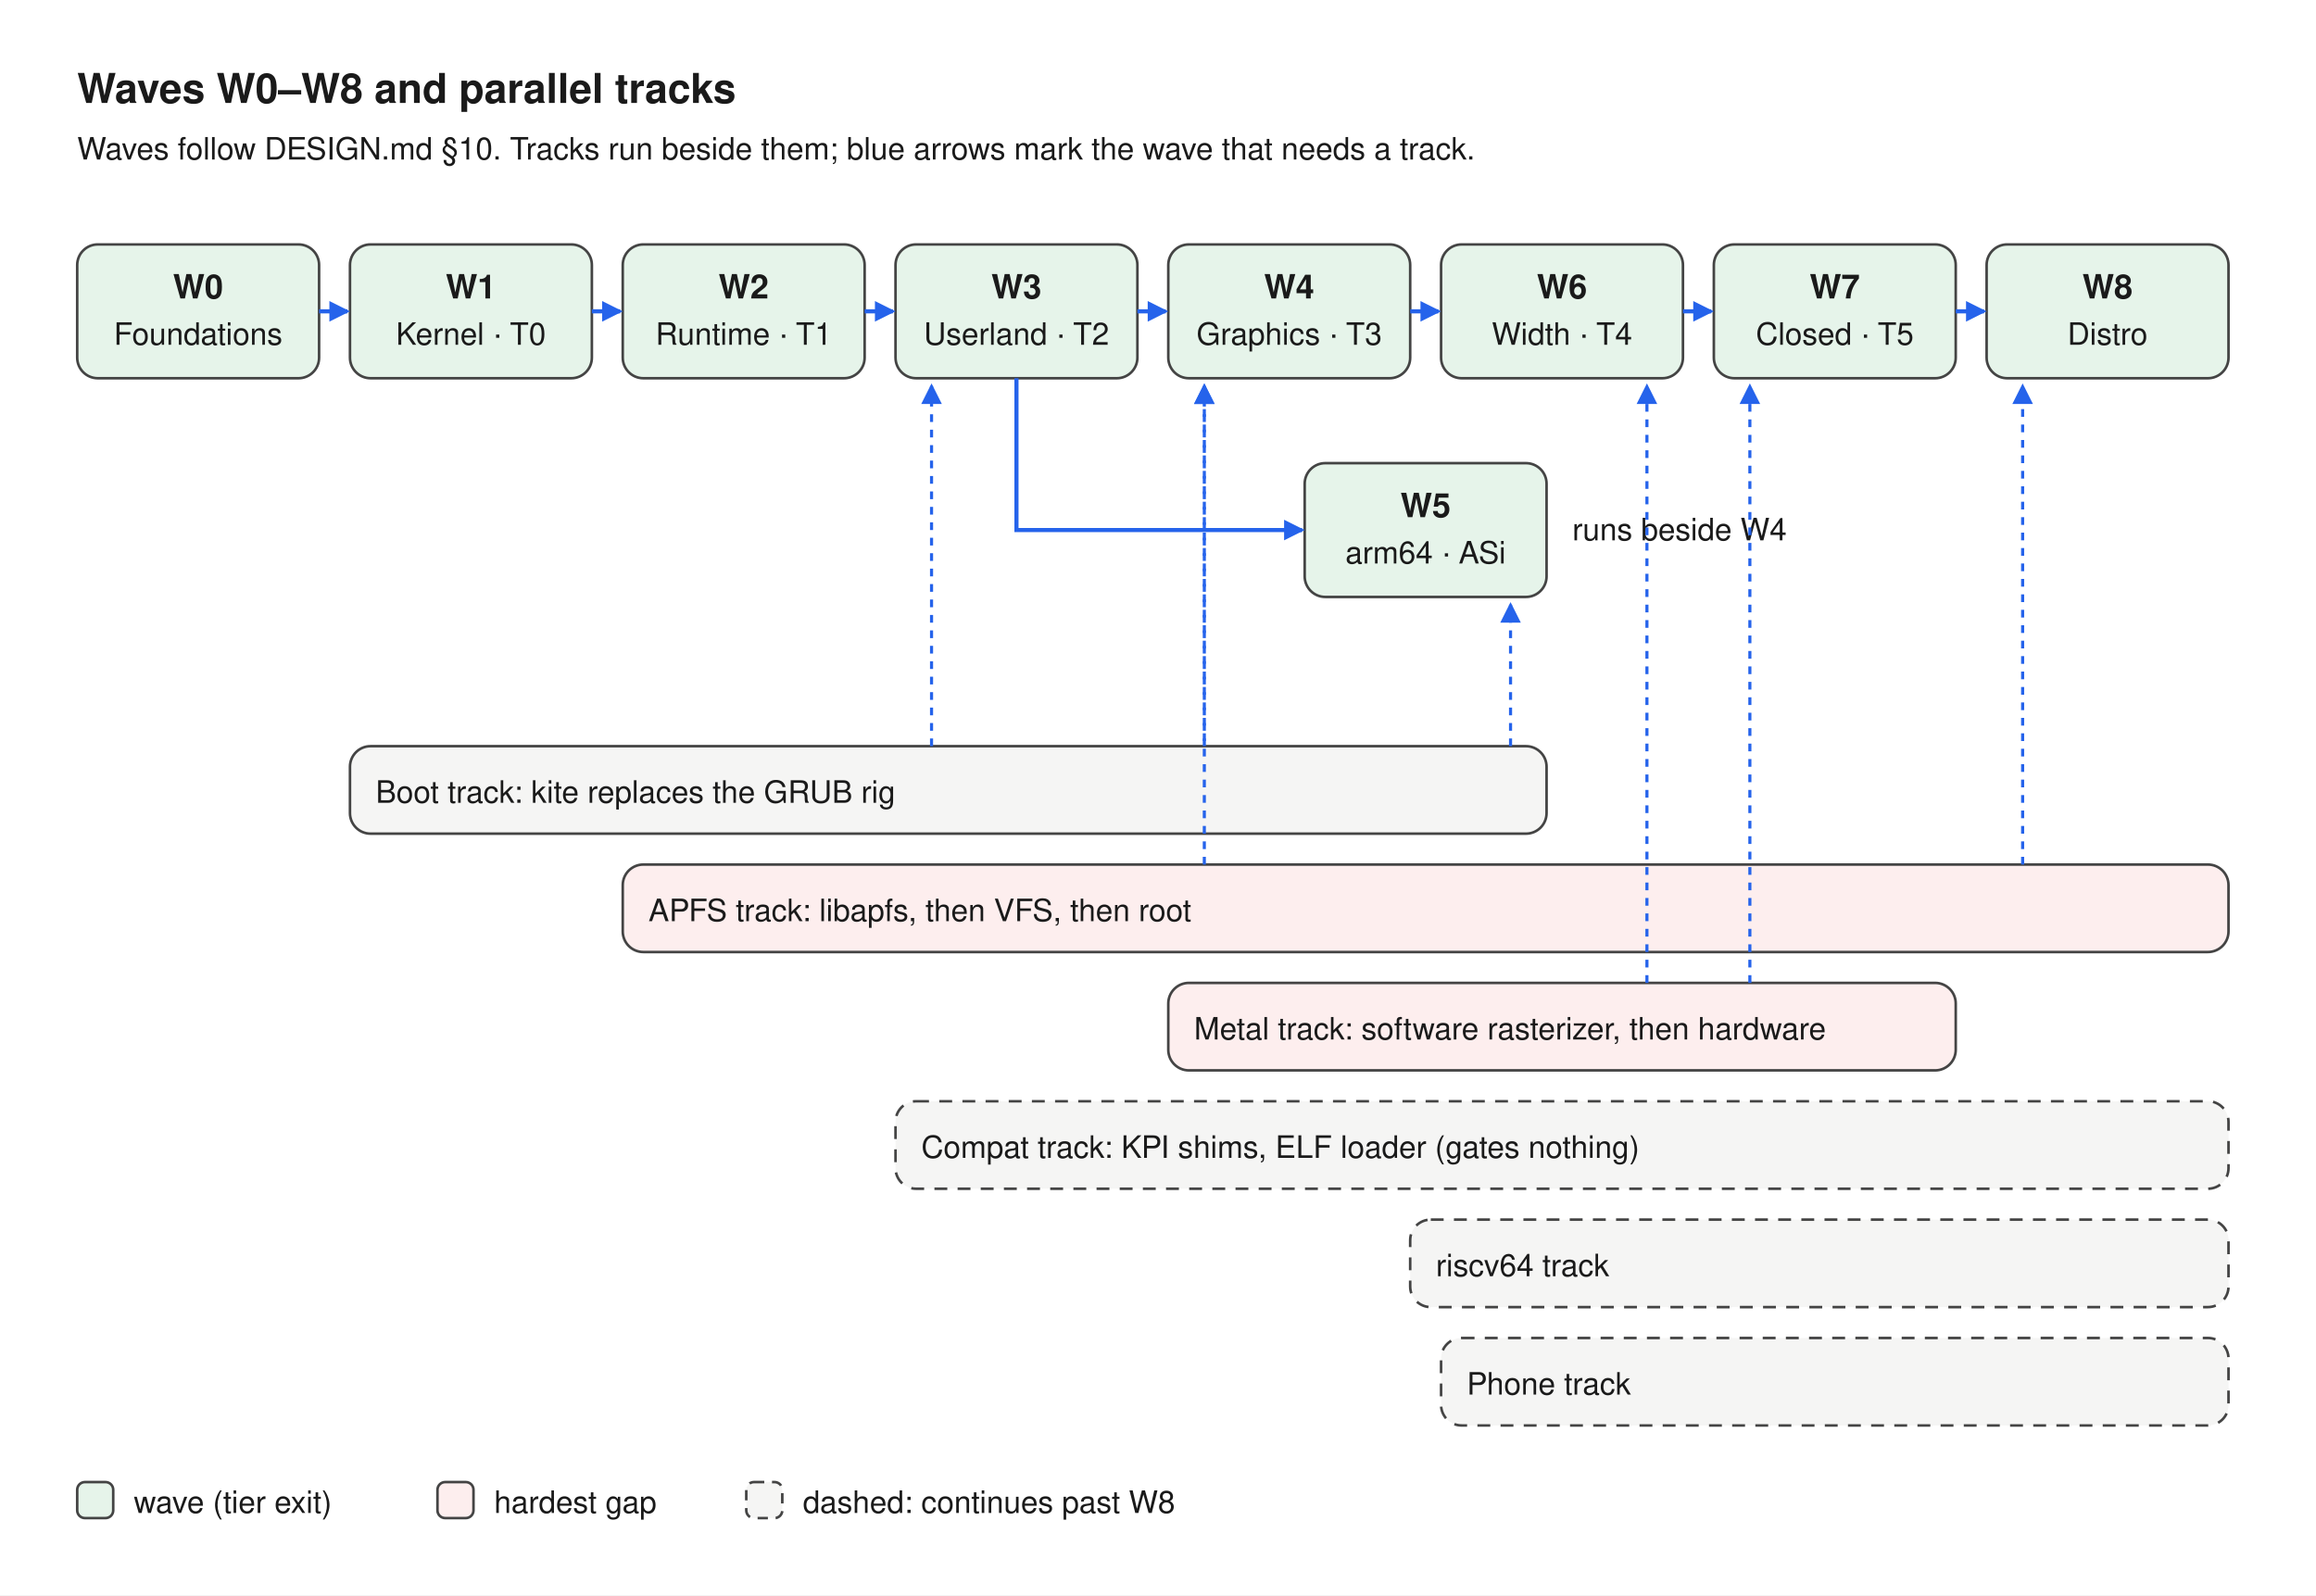
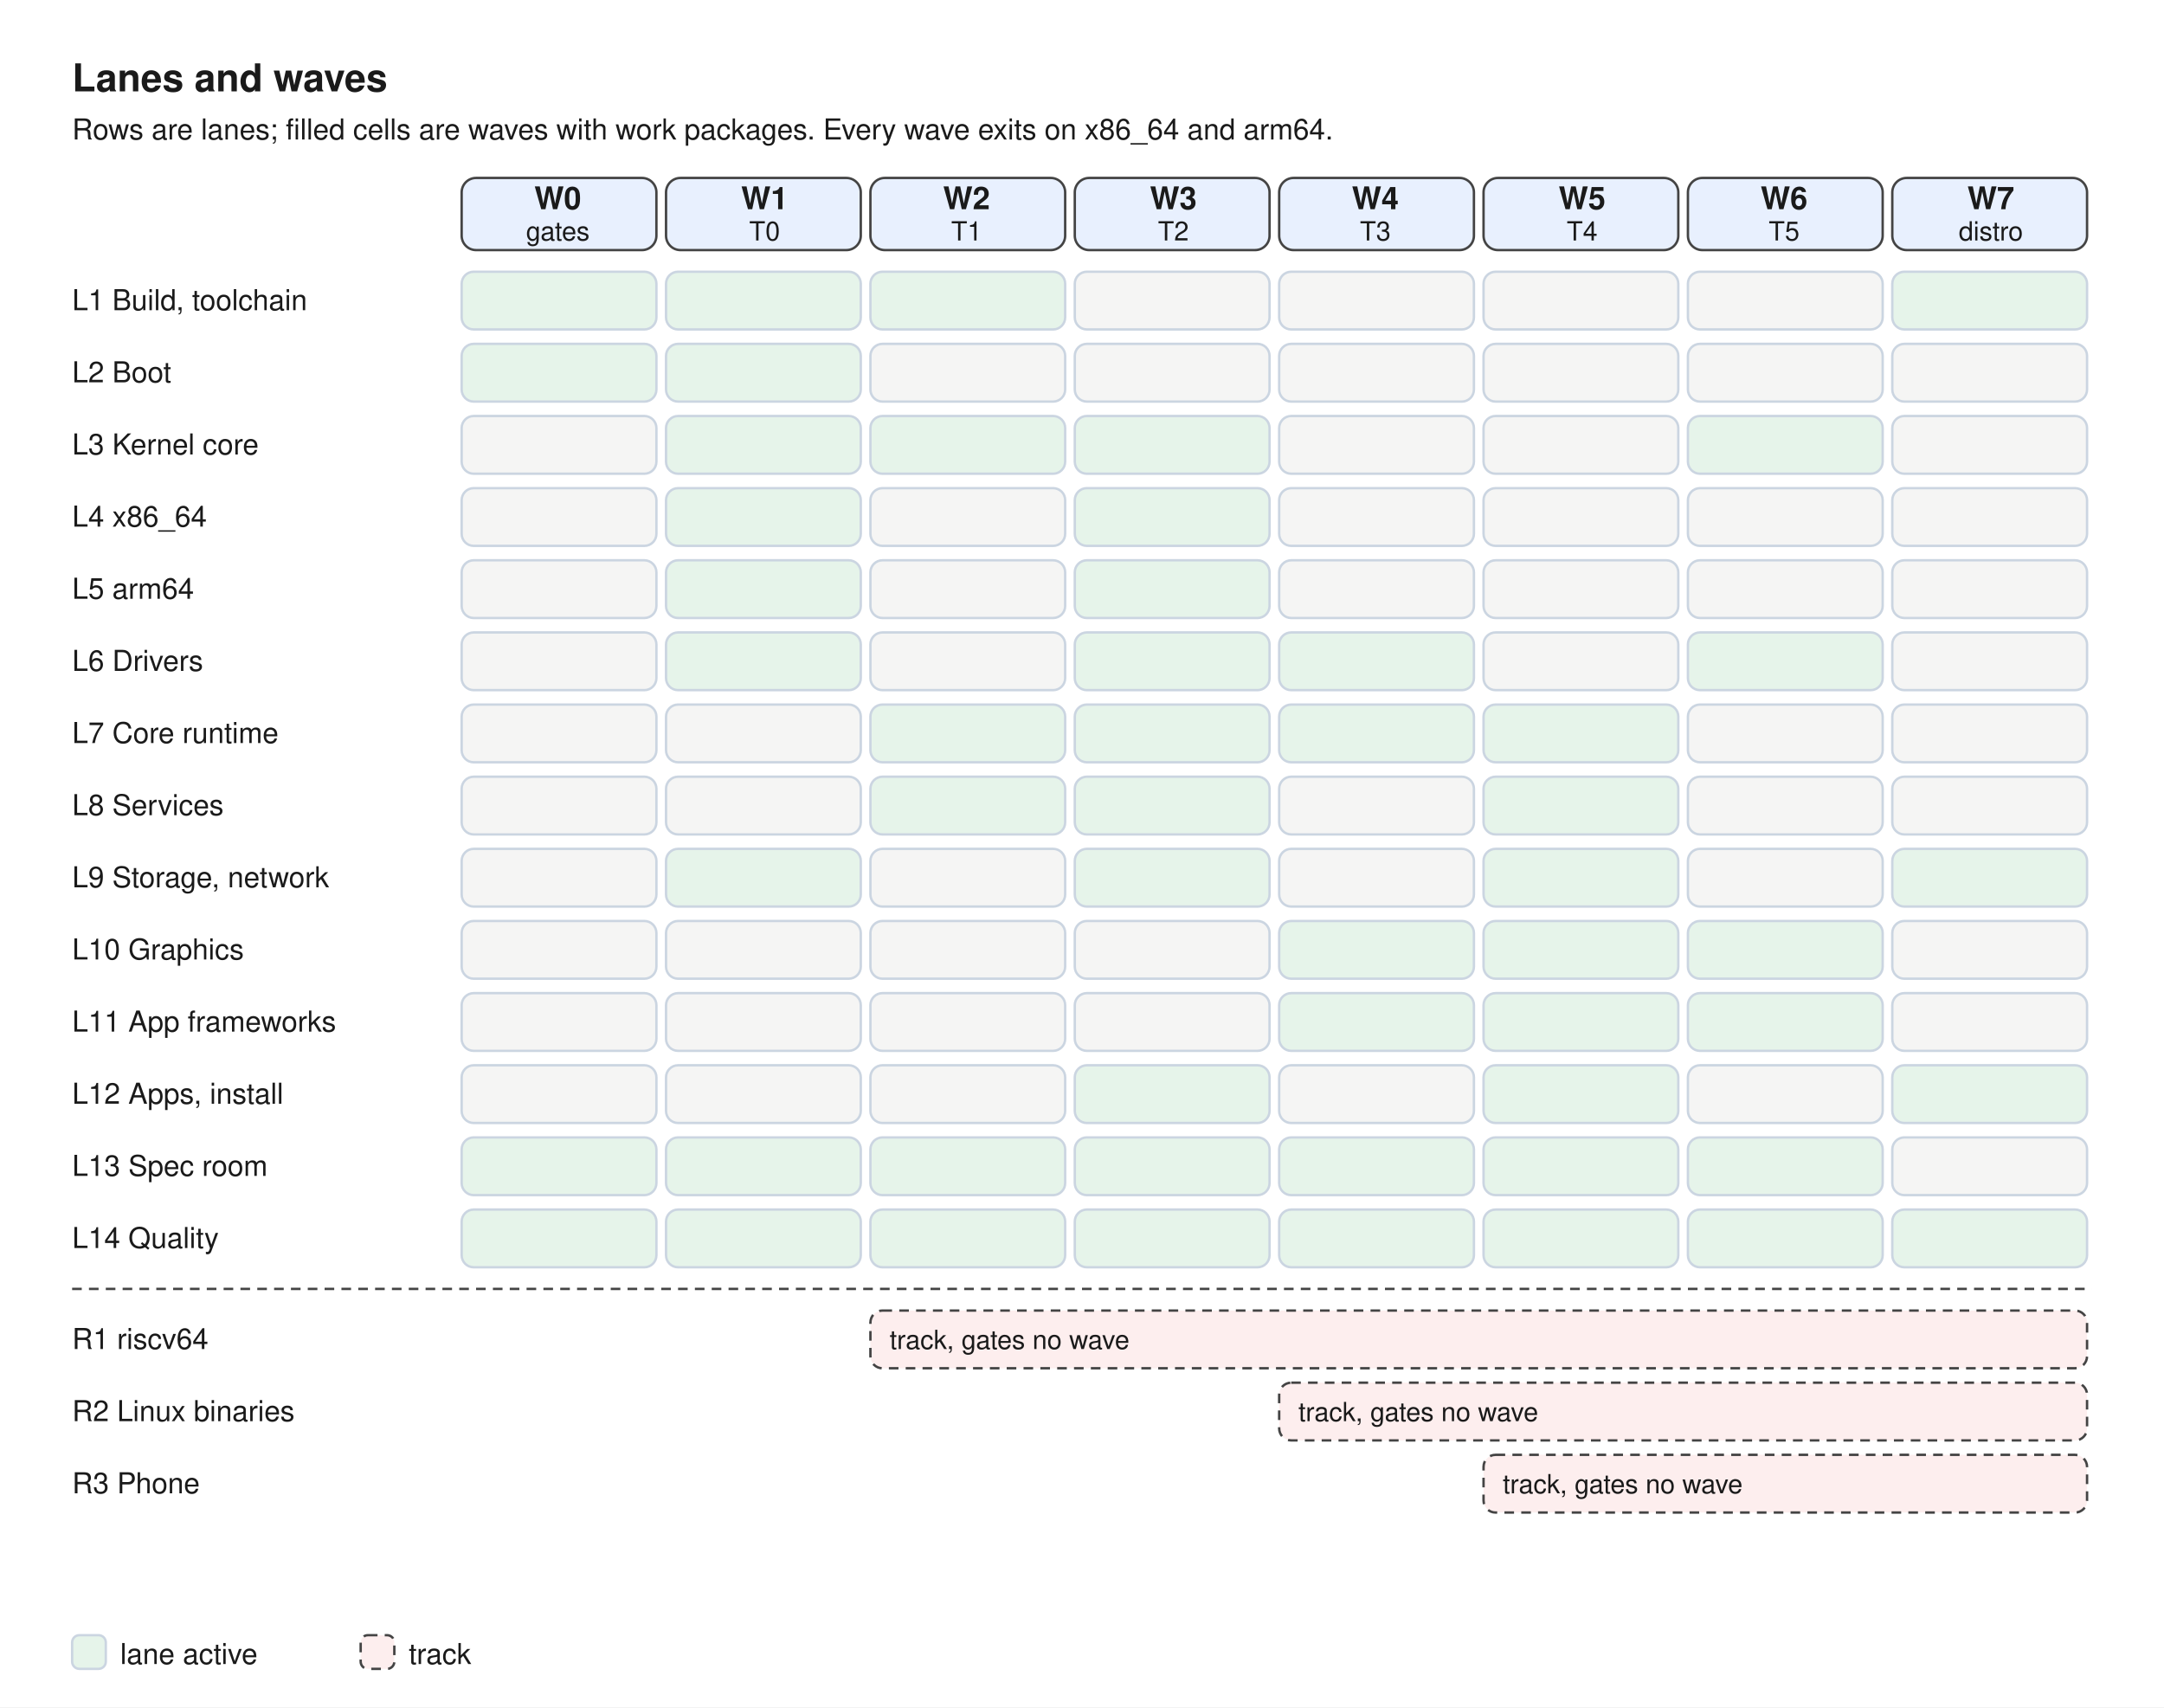
- <svg xmlns="http://www.w3.org/2000/svg" viewBox="0 0 900 620" width="900" height="620">
-   <defs>
-     <marker id="arrow" markerWidth="8" markerHeight="8" refX="7" refY="4" orient="auto" markerUnits="userSpaceOnUse">
-       <path d="M0,0 L8,4 L0,8 z" fill="#2563eb" />
-     </marker>
-   </defs>
-   <rect x="0" y="0" width="900" height="620" fill="#ffffff" />
-   <text x="30" y="40" font-family="Helvetica, Arial, sans-serif" font-size="16" font-weight="bold" fill="#1a1a1a">Waves W0–W8 and parallel tracks</text>
-   <text x="30" y="62" font-family="Helvetica, Arial, sans-serif" font-size="12" fill="#1a1a1a">Waves follow DESIGN.md §10. Tracks run beside them; blue arrows mark the wave that needs a track.</text>
-   <rect x="30" y="95" width="94" height="52" rx="8" fill="#e6f4ea" stroke="#444" />
-   <text x="77" y="116" text-anchor="middle" font-family="Helvetica, Arial, sans-serif" font-size="13" font-weight="bold" fill="#1a1a1a">W0</text>
-   <text x="77" y="134" text-anchor="middle" font-family="Helvetica, Arial, sans-serif" font-size="12" fill="#1a1a1a">Foundations</text>
-   <rect x="136" y="95" width="94" height="52" rx="8" fill="#e6f4ea" stroke="#444" />
-   <text x="183" y="116" text-anchor="middle" font-family="Helvetica, Arial, sans-serif" font-size="13" font-weight="bold" fill="#1a1a1a">W1</text>
-   <text x="183" y="134" text-anchor="middle" font-family="Helvetica, Arial, sans-serif" font-size="12" fill="#1a1a1a">Kernel · T0</text>
-   <rect x="242" y="95" width="94" height="52" rx="8" fill="#e6f4ea" stroke="#444" />
-   <text x="289" y="116" text-anchor="middle" font-family="Helvetica, Arial, sans-serif" font-size="13" font-weight="bold" fill="#1a1a1a">W2</text>
-   <text x="289" y="134" text-anchor="middle" font-family="Helvetica, Arial, sans-serif" font-size="12" fill="#1a1a1a">Runtime · T1</text>
-   <rect x="348" y="95" width="94" height="52" rx="8" fill="#e6f4ea" stroke="#444" />
-   <text x="395" y="116" text-anchor="middle" font-family="Helvetica, Arial, sans-serif" font-size="13" font-weight="bold" fill="#1a1a1a">W3</text>
-   <text x="395" y="134" text-anchor="middle" font-family="Helvetica, Arial, sans-serif" font-size="12" fill="#1a1a1a">Userland · T2</text>
-   <rect x="454" y="95" width="94" height="52" rx="8" fill="#e6f4ea" stroke="#444" />
-   <text x="501" y="116" text-anchor="middle" font-family="Helvetica, Arial, sans-serif" font-size="13" font-weight="bold" fill="#1a1a1a">W4</text>
-   <text x="501" y="134" text-anchor="middle" font-family="Helvetica, Arial, sans-serif" font-size="12" fill="#1a1a1a">Graphics · T3</text>
-   <rect x="560" y="95" width="94" height="52" rx="8" fill="#e6f4ea" stroke="#444" />
-   <text x="607" y="116" text-anchor="middle" font-family="Helvetica, Arial, sans-serif" font-size="13" font-weight="bold" fill="#1a1a1a">W6</text>
-   <text x="607" y="134" text-anchor="middle" font-family="Helvetica, Arial, sans-serif" font-size="12" fill="#1a1a1a">Width · T4</text>
-   <rect x="666" y="95" width="94" height="52" rx="8" fill="#e6f4ea" stroke="#444" />
-   <text x="713" y="116" text-anchor="middle" font-family="Helvetica, Arial, sans-serif" font-size="13" font-weight="bold" fill="#1a1a1a">W7</text>
-   <text x="713" y="134" text-anchor="middle" font-family="Helvetica, Arial, sans-serif" font-size="12" fill="#1a1a1a">Closed · T5</text>
-   <rect x="772" y="95" width="94" height="52" rx="8" fill="#e6f4ea" stroke="#444" />
-   <text x="819" y="116" text-anchor="middle" font-family="Helvetica, Arial, sans-serif" font-size="13" font-weight="bold" fill="#1a1a1a">W8</text>
-   <text x="819" y="134" text-anchor="middle" font-family="Helvetica, Arial, sans-serif" font-size="12" fill="#1a1a1a">Distro</text>
-   <rect x="507" y="180" width="94" height="52" rx="8" fill="#e6f4ea" stroke="#444" />
-   <text x="554" y="201" text-anchor="middle" font-family="Helvetica, Arial, sans-serif" font-size="13" font-weight="bold" fill="#1a1a1a">W5</text>
-   <text x="554" y="219" text-anchor="middle" font-family="Helvetica, Arial, sans-serif" font-size="12" fill="#1a1a1a">arm64 · ASi</text>
-   <line x1="124" y1="121" x2="135" y2="121" stroke="#2563eb" stroke-width="1.6" marker-end="url(#arrow)" />
-   <line x1="230" y1="121" x2="241" y2="121" stroke="#2563eb" stroke-width="1.6" marker-end="url(#arrow)" />
-   <line x1="336" y1="121" x2="347" y2="121" stroke="#2563eb" stroke-width="1.6" marker-end="url(#arrow)" />
-   <line x1="442" y1="121" x2="453" y2="121" stroke="#2563eb" stroke-width="1.6" marker-end="url(#arrow)" />
-   <line x1="548" y1="121" x2="559" y2="121" stroke="#2563eb" stroke-width="1.6" marker-end="url(#arrow)" />
-   <line x1="654" y1="121" x2="665" y2="121" stroke="#2563eb" stroke-width="1.6" marker-end="url(#arrow)" />
-   <line x1="760" y1="121" x2="771" y2="121" stroke="#2563eb" stroke-width="1.6" marker-end="url(#arrow)" />
-   <polyline points="395,147 395,206.0 506,206.0" fill="none" stroke="#2563eb" stroke-width="1.6" marker-end="url(#arrow)" />
-   <text x="611" y="210" font-family="Helvetica, Arial, sans-serif" font-size="12" fill="#1a1a1a">runs beside W4</text>
-   <rect x="136" y="290" width="465" height="34" rx="8" fill="#f5f5f4" stroke="#444" />
-   <text x="146" y="312" font-family="Helvetica, Arial, sans-serif" font-size="12" fill="#1a1a1a">Boot track: kite replaces the GRUB rig</text>
-   <line x1="362" y1="290" x2="362" y2="150" stroke="#2563eb" stroke-width="1.2" stroke-dasharray="3,3" marker-end="url(#arrow)" />
-   <line x1="468" y1="290" x2="468" y2="150" stroke="#2563eb" stroke-width="1.2" stroke-dasharray="3,3" marker-end="url(#arrow)" />
-   <line x1="587" y1="290" x2="587" y2="235" stroke="#2563eb" stroke-width="1.2" stroke-dasharray="3,3" marker-end="url(#arrow)" />
-   <rect x="242" y="336" width="624" height="34" rx="8" fill="#fdeeee" stroke="#444" />
-   <text x="252" y="358" font-family="Helvetica, Arial, sans-serif" font-size="12" fill="#1a1a1a">APFS track: libapfs, then VFS, then root</text>
-   <line x1="468" y1="336" x2="468" y2="150" stroke="#2563eb" stroke-width="1.2" stroke-dasharray="3,3" marker-end="url(#arrow)" />
-   <line x1="786" y1="336" x2="786" y2="150" stroke="#2563eb" stroke-width="1.2" stroke-dasharray="3,3" marker-end="url(#arrow)" />
-   <rect x="454" y="382" width="306" height="34" rx="8" fill="#fdeeee" stroke="#444" />
-   <text x="464" y="404" font-family="Helvetica, Arial, sans-serif" font-size="12" fill="#1a1a1a">Metal track: software rasterizer, then hardware</text>
-   <line x1="640" y1="382" x2="640" y2="150" stroke="#2563eb" stroke-width="1.2" stroke-dasharray="3,3" marker-end="url(#arrow)" />
-   <line x1="680" y1="382" x2="680" y2="150" stroke="#2563eb" stroke-width="1.2" stroke-dasharray="3,3" marker-end="url(#arrow)" />
-   <rect x="348" y="428" width="518" height="34" rx="8" fill="#f5f5f4" stroke="#444" stroke-dasharray="5,4" />
-   <text x="358" y="450" font-family="Helvetica, Arial, sans-serif" font-size="12" fill="#1a1a1a">Compat track: KPI shims, ELF loader (gates nothing)</text>
-   <rect x="548" y="474" width="318" height="34" rx="8" fill="#f5f5f4" stroke="#444" stroke-dasharray="5,4" />
-   <text x="558" y="496" font-family="Helvetica, Arial, sans-serif" font-size="12" fill="#1a1a1a">riscv64 track</text>
-   <rect x="560" y="520" width="306" height="34" rx="8" fill="#f5f5f4" stroke="#444" stroke-dasharray="5,4" />
-   <text x="570" y="542" font-family="Helvetica, Arial, sans-serif" font-size="12" fill="#1a1a1a">Phone track</text>
-   <rect x="30" y="576" width="14" height="14" rx="3" fill="#e6f4ea" stroke="#444" />
-   <text x="52" y="588" font-family="Helvetica, Arial, sans-serif" font-size="12" fill="#1a1a1a">wave (tier exit)</text>
-   <rect x="170" y="576" width="14" height="14" rx="3" fill="#fdeeee" stroke="#444" />
-   <text x="192" y="588" font-family="Helvetica, Arial, sans-serif" font-size="12" fill="#1a1a1a">hardest gap</text>
-   <rect x="290" y="576" width="14" height="14" rx="3" fill="#f5f5f4" stroke="#444" stroke-dasharray="4,3" />
-   <text x="312" y="588" font-family="Helvetica, Arial, sans-serif" font-size="12" fill="#1a1a1a">dashed: continues past W8</text>
+ <svg xmlns="http://www.w3.org/2000/svg" viewBox="0 0 900 710" width="900" height="710">
+   <rect x="0" y="0" width="900" height="710" fill="#ffffff" />
+   <text x="30" y="38" font-family="Helvetica, Arial, sans-serif" font-size="16" font-weight="bold" fill="#1a1a1a">Lanes and waves</text>
+   <text x="30" y="58" font-family="Helvetica, Arial, sans-serif" font-size="12" fill="#1a1a1a">Rows are lanes; filled cells are waves with work packages. Every wave exits on x86_64 and arm64.</text>
+   <rect x="192" y="74" width="81" height="30" rx="6" fill="#e8f0fe" stroke="#444" />
+   <text x="232" y="87" text-anchor="middle" font-family="Helvetica, Arial, sans-serif" font-size="13" font-weight="bold" fill="#1a1a1a">W0</text>
+   <text x="232" y="100" text-anchor="middle" font-family="Helvetica, Arial, sans-serif" font-size="11" fill="#1a1a1a">gates</text>
+   <rect x="277" y="74" width="81" height="30" rx="6" fill="#e8f0fe" stroke="#444" />
+   <text x="318" y="87" text-anchor="middle" font-family="Helvetica, Arial, sans-serif" font-size="13" font-weight="bold" fill="#1a1a1a">W1</text>
+   <text x="318" y="100" text-anchor="middle" font-family="Helvetica, Arial, sans-serif" font-size="11" fill="#1a1a1a">T0</text>
+   <rect x="362" y="74" width="81" height="30" rx="6" fill="#e8f0fe" stroke="#444" />
+   <text x="402" y="87" text-anchor="middle" font-family="Helvetica, Arial, sans-serif" font-size="13" font-weight="bold" fill="#1a1a1a">W2</text>
+   <text x="402" y="100" text-anchor="middle" font-family="Helvetica, Arial, sans-serif" font-size="11" fill="#1a1a1a">T1</text>
+   <rect x="447" y="74" width="81" height="30" rx="6" fill="#e8f0fe" stroke="#444" />
+   <text x="488" y="87" text-anchor="middle" font-family="Helvetica, Arial, sans-serif" font-size="13" font-weight="bold" fill="#1a1a1a">W3</text>
+   <text x="488" y="100" text-anchor="middle" font-family="Helvetica, Arial, sans-serif" font-size="11" fill="#1a1a1a">T2</text>
+   <rect x="532" y="74" width="81" height="30" rx="6" fill="#e8f0fe" stroke="#444" />
+   <text x="572" y="87" text-anchor="middle" font-family="Helvetica, Arial, sans-serif" font-size="13" font-weight="bold" fill="#1a1a1a">W4</text>
+   <text x="572" y="100" text-anchor="middle" font-family="Helvetica, Arial, sans-serif" font-size="11" fill="#1a1a1a">T3</text>
+   <rect x="617" y="74" width="81" height="30" rx="6" fill="#e8f0fe" stroke="#444" />
+   <text x="658" y="87" text-anchor="middle" font-family="Helvetica, Arial, sans-serif" font-size="13" font-weight="bold" fill="#1a1a1a">W5</text>
+   <text x="658" y="100" text-anchor="middle" font-family="Helvetica, Arial, sans-serif" font-size="11" fill="#1a1a1a">T4</text>
+   <rect x="702" y="74" width="81" height="30" rx="6" fill="#e8f0fe" stroke="#444" />
+   <text x="742" y="87" text-anchor="middle" font-family="Helvetica, Arial, sans-serif" font-size="13" font-weight="bold" fill="#1a1a1a">W6</text>
+   <text x="742" y="100" text-anchor="middle" font-family="Helvetica, Arial, sans-serif" font-size="11" fill="#1a1a1a">T5</text>
+   <rect x="787" y="74" width="81" height="30" rx="6" fill="#e8f0fe" stroke="#444" />
+   <text x="828" y="87" text-anchor="middle" font-family="Helvetica, Arial, sans-serif" font-size="13" font-weight="bold" fill="#1a1a1a">W7</text>
+   <text x="828" y="100" text-anchor="middle" font-family="Helvetica, Arial, sans-serif" font-size="11" fill="#1a1a1a">distro</text>
+   <text x="30" y="129" font-family="Helvetica, Arial, sans-serif" font-size="12" fill="#1a1a1a">L1 Build, toolchain</text>
+   <rect x="192" y="113" width="81" height="24" rx="5" fill="#e6f4ea" stroke="#cbd5e1" />
+   <rect x="277" y="113" width="81" height="24" rx="5" fill="#e6f4ea" stroke="#cbd5e1" />
+   <rect x="362" y="113" width="81" height="24" rx="5" fill="#e6f4ea" stroke="#cbd5e1" />
+   <rect x="447" y="113" width="81" height="24" rx="5" fill="#f5f5f4" stroke="#cbd5e1" />
+   <rect x="532" y="113" width="81" height="24" rx="5" fill="#f5f5f4" stroke="#cbd5e1" />
+   <rect x="617" y="113" width="81" height="24" rx="5" fill="#f5f5f4" stroke="#cbd5e1" />
+   <rect x="702" y="113" width="81" height="24" rx="5" fill="#f5f5f4" stroke="#cbd5e1" />
+   <rect x="787" y="113" width="81" height="24" rx="5" fill="#e6f4ea" stroke="#cbd5e1" />
+   <text x="30" y="159" font-family="Helvetica, Arial, sans-serif" font-size="12" fill="#1a1a1a">L2 Boot</text>
+   <rect x="192" y="143" width="81" height="24" rx="5" fill="#e6f4ea" stroke="#cbd5e1" />
+   <rect x="277" y="143" width="81" height="24" rx="5" fill="#e6f4ea" stroke="#cbd5e1" />
+   <rect x="362" y="143" width="81" height="24" rx="5" fill="#f5f5f4" stroke="#cbd5e1" />
+   <rect x="447" y="143" width="81" height="24" rx="5" fill="#f5f5f4" stroke="#cbd5e1" />
+   <rect x="532" y="143" width="81" height="24" rx="5" fill="#f5f5f4" stroke="#cbd5e1" />
+   <rect x="617" y="143" width="81" height="24" rx="5" fill="#f5f5f4" stroke="#cbd5e1" />
+   <rect x="702" y="143" width="81" height="24" rx="5" fill="#f5f5f4" stroke="#cbd5e1" />
+   <rect x="787" y="143" width="81" height="24" rx="5" fill="#f5f5f4" stroke="#cbd5e1" />
+   <text x="30" y="189" font-family="Helvetica, Arial, sans-serif" font-size="12" fill="#1a1a1a">L3 Kernel core</text>
+   <rect x="192" y="173" width="81" height="24" rx="5" fill="#f5f5f4" stroke="#cbd5e1" />
+   <rect x="277" y="173" width="81" height="24" rx="5" fill="#e6f4ea" stroke="#cbd5e1" />
+   <rect x="362" y="173" width="81" height="24" rx="5" fill="#e6f4ea" stroke="#cbd5e1" />
+   <rect x="447" y="173" width="81" height="24" rx="5" fill="#e6f4ea" stroke="#cbd5e1" />
+   <rect x="532" y="173" width="81" height="24" rx="5" fill="#f5f5f4" stroke="#cbd5e1" />
+   <rect x="617" y="173" width="81" height="24" rx="5" fill="#f5f5f4" stroke="#cbd5e1" />
+   <rect x="702" y="173" width="81" height="24" rx="5" fill="#e6f4ea" stroke="#cbd5e1" />
+   <rect x="787" y="173" width="81" height="24" rx="5" fill="#f5f5f4" stroke="#cbd5e1" />
+   <text x="30" y="219" font-family="Helvetica, Arial, sans-serif" font-size="12" fill="#1a1a1a">L4 x86_64</text>
+   <rect x="192" y="203" width="81" height="24" rx="5" fill="#f5f5f4" stroke="#cbd5e1" />
+   <rect x="277" y="203" width="81" height="24" rx="5" fill="#e6f4ea" stroke="#cbd5e1" />
+   <rect x="362" y="203" width="81" height="24" rx="5" fill="#f5f5f4" stroke="#cbd5e1" />
+   <rect x="447" y="203" width="81" height="24" rx="5" fill="#e6f4ea" stroke="#cbd5e1" />
+   <rect x="532" y="203" width="81" height="24" rx="5" fill="#f5f5f4" stroke="#cbd5e1" />
+   <rect x="617" y="203" width="81" height="24" rx="5" fill="#f5f5f4" stroke="#cbd5e1" />
+   <rect x="702" y="203" width="81" height="24" rx="5" fill="#f5f5f4" stroke="#cbd5e1" />
+   <rect x="787" y="203" width="81" height="24" rx="5" fill="#f5f5f4" stroke="#cbd5e1" />
+   <text x="30" y="249" font-family="Helvetica, Arial, sans-serif" font-size="12" fill="#1a1a1a">L5 arm64</text>
+   <rect x="192" y="233" width="81" height="24" rx="5" fill="#f5f5f4" stroke="#cbd5e1" />
+   <rect x="277" y="233" width="81" height="24" rx="5" fill="#e6f4ea" stroke="#cbd5e1" />
+   <rect x="362" y="233" width="81" height="24" rx="5" fill="#f5f5f4" stroke="#cbd5e1" />
+   <rect x="447" y="233" width="81" height="24" rx="5" fill="#e6f4ea" stroke="#cbd5e1" />
+   <rect x="532" y="233" width="81" height="24" rx="5" fill="#f5f5f4" stroke="#cbd5e1" />
+   <rect x="617" y="233" width="81" height="24" rx="5" fill="#f5f5f4" stroke="#cbd5e1" />
+   <rect x="702" y="233" width="81" height="24" rx="5" fill="#f5f5f4" stroke="#cbd5e1" />
+   <rect x="787" y="233" width="81" height="24" rx="5" fill="#f5f5f4" stroke="#cbd5e1" />
+   <text x="30" y="279" font-family="Helvetica, Arial, sans-serif" font-size="12" fill="#1a1a1a">L6 Drivers</text>
+   <rect x="192" y="263" width="81" height="24" rx="5" fill="#f5f5f4" stroke="#cbd5e1" />
+   <rect x="277" y="263" width="81" height="24" rx="5" fill="#e6f4ea" stroke="#cbd5e1" />
+   <rect x="362" y="263" width="81" height="24" rx="5" fill="#f5f5f4" stroke="#cbd5e1" />
+   <rect x="447" y="263" width="81" height="24" rx="5" fill="#e6f4ea" stroke="#cbd5e1" />
+   <rect x="532" y="263" width="81" height="24" rx="5" fill="#e6f4ea" stroke="#cbd5e1" />
+   <rect x="617" y="263" width="81" height="24" rx="5" fill="#f5f5f4" stroke="#cbd5e1" />
+   <rect x="702" y="263" width="81" height="24" rx="5" fill="#e6f4ea" stroke="#cbd5e1" />
+   <rect x="787" y="263" width="81" height="24" rx="5" fill="#f5f5f4" stroke="#cbd5e1" />
+   <text x="30" y="309" font-family="Helvetica, Arial, sans-serif" font-size="12" fill="#1a1a1a">L7 Core runtime</text>
+   <rect x="192" y="293" width="81" height="24" rx="5" fill="#f5f5f4" stroke="#cbd5e1" />
+   <rect x="277" y="293" width="81" height="24" rx="5" fill="#f5f5f4" stroke="#cbd5e1" />
+   <rect x="362" y="293" width="81" height="24" rx="5" fill="#e6f4ea" stroke="#cbd5e1" />
+   <rect x="447" y="293" width="81" height="24" rx="5" fill="#e6f4ea" stroke="#cbd5e1" />
+   <rect x="532" y="293" width="81" height="24" rx="5" fill="#e6f4ea" stroke="#cbd5e1" />
+   <rect x="617" y="293" width="81" height="24" rx="5" fill="#e6f4ea" stroke="#cbd5e1" />
+   <rect x="702" y="293" width="81" height="24" rx="5" fill="#f5f5f4" stroke="#cbd5e1" />
+   <rect x="787" y="293" width="81" height="24" rx="5" fill="#f5f5f4" stroke="#cbd5e1" />
+   <text x="30" y="339" font-family="Helvetica, Arial, sans-serif" font-size="12" fill="#1a1a1a">L8 Services</text>
+   <rect x="192" y="323" width="81" height="24" rx="5" fill="#f5f5f4" stroke="#cbd5e1" />
+   <rect x="277" y="323" width="81" height="24" rx="5" fill="#f5f5f4" stroke="#cbd5e1" />
+   <rect x="362" y="323" width="81" height="24" rx="5" fill="#e6f4ea" stroke="#cbd5e1" />
+   <rect x="447" y="323" width="81" height="24" rx="5" fill="#e6f4ea" stroke="#cbd5e1" />
+   <rect x="532" y="323" width="81" height="24" rx="5" fill="#f5f5f4" stroke="#cbd5e1" />
+   <rect x="617" y="323" width="81" height="24" rx="5" fill="#e6f4ea" stroke="#cbd5e1" />
+   <rect x="702" y="323" width="81" height="24" rx="5" fill="#f5f5f4" stroke="#cbd5e1" />
+   <rect x="787" y="323" width="81" height="24" rx="5" fill="#f5f5f4" stroke="#cbd5e1" />
+   <text x="30" y="369" font-family="Helvetica, Arial, sans-serif" font-size="12" fill="#1a1a1a">L9 Storage, network</text>
+   <rect x="192" y="353" width="81" height="24" rx="5" fill="#f5f5f4" stroke="#cbd5e1" />
+   <rect x="277" y="353" width="81" height="24" rx="5" fill="#e6f4ea" stroke="#cbd5e1" />
+   <rect x="362" y="353" width="81" height="24" rx="5" fill="#f5f5f4" stroke="#cbd5e1" />
+   <rect x="447" y="353" width="81" height="24" rx="5" fill="#e6f4ea" stroke="#cbd5e1" />
+   <rect x="532" y="353" width="81" height="24" rx="5" fill="#f5f5f4" stroke="#cbd5e1" />
+   <rect x="617" y="353" width="81" height="24" rx="5" fill="#e6f4ea" stroke="#cbd5e1" />
+   <rect x="702" y="353" width="81" height="24" rx="5" fill="#f5f5f4" stroke="#cbd5e1" />
+   <rect x="787" y="353" width="81" height="24" rx="5" fill="#e6f4ea" stroke="#cbd5e1" />
+   <text x="30" y="399" font-family="Helvetica, Arial, sans-serif" font-size="12" fill="#1a1a1a">L10 Graphics</text>
+   <rect x="192" y="383" width="81" height="24" rx="5" fill="#f5f5f4" stroke="#cbd5e1" />
+   <rect x="277" y="383" width="81" height="24" rx="5" fill="#f5f5f4" stroke="#cbd5e1" />
+   <rect x="362" y="383" width="81" height="24" rx="5" fill="#f5f5f4" stroke="#cbd5e1" />
+   <rect x="447" y="383" width="81" height="24" rx="5" fill="#f5f5f4" stroke="#cbd5e1" />
+   <rect x="532" y="383" width="81" height="24" rx="5" fill="#e6f4ea" stroke="#cbd5e1" />
+   <rect x="617" y="383" width="81" height="24" rx="5" fill="#e6f4ea" stroke="#cbd5e1" />
+   <rect x="702" y="383" width="81" height="24" rx="5" fill="#e6f4ea" stroke="#cbd5e1" />
+   <rect x="787" y="383" width="81" height="24" rx="5" fill="#f5f5f4" stroke="#cbd5e1" />
+   <text x="30" y="429" font-family="Helvetica, Arial, sans-serif" font-size="12" fill="#1a1a1a">L11 App frameworks</text>
+   <rect x="192" y="413" width="81" height="24" rx="5" fill="#f5f5f4" stroke="#cbd5e1" />
+   <rect x="277" y="413" width="81" height="24" rx="5" fill="#f5f5f4" stroke="#cbd5e1" />
+   <rect x="362" y="413" width="81" height="24" rx="5" fill="#f5f5f4" stroke="#cbd5e1" />
+   <rect x="447" y="413" width="81" height="24" rx="5" fill="#f5f5f4" stroke="#cbd5e1" />
+   <rect x="532" y="413" width="81" height="24" rx="5" fill="#e6f4ea" stroke="#cbd5e1" />
+   <rect x="617" y="413" width="81" height="24" rx="5" fill="#e6f4ea" stroke="#cbd5e1" />
+   <rect x="702" y="413" width="81" height="24" rx="5" fill="#e6f4ea" stroke="#cbd5e1" />
+   <rect x="787" y="413" width="81" height="24" rx="5" fill="#f5f5f4" stroke="#cbd5e1" />
+   <text x="30" y="459" font-family="Helvetica, Arial, sans-serif" font-size="12" fill="#1a1a1a">L12 Apps, install</text>
+   <rect x="192" y="443" width="81" height="24" rx="5" fill="#f5f5f4" stroke="#cbd5e1" />
+   <rect x="277" y="443" width="81" height="24" rx="5" fill="#f5f5f4" stroke="#cbd5e1" />
+   <rect x="362" y="443" width="81" height="24" rx="5" fill="#f5f5f4" stroke="#cbd5e1" />
+   <rect x="447" y="443" width="81" height="24" rx="5" fill="#e6f4ea" stroke="#cbd5e1" />
+   <rect x="532" y="443" width="81" height="24" rx="5" fill="#f5f5f4" stroke="#cbd5e1" />
+   <rect x="617" y="443" width="81" height="24" rx="5" fill="#e6f4ea" stroke="#cbd5e1" />
+   <rect x="702" y="443" width="81" height="24" rx="5" fill="#f5f5f4" stroke="#cbd5e1" />
+   <rect x="787" y="443" width="81" height="24" rx="5" fill="#e6f4ea" stroke="#cbd5e1" />
+   <text x="30" y="489" font-family="Helvetica, Arial, sans-serif" font-size="12" fill="#1a1a1a">L13 Spec room</text>
+   <rect x="192" y="473" width="81" height="24" rx="5" fill="#e6f4ea" stroke="#cbd5e1" />
+   <rect x="277" y="473" width="81" height="24" rx="5" fill="#e6f4ea" stroke="#cbd5e1" />
+   <rect x="362" y="473" width="81" height="24" rx="5" fill="#e6f4ea" stroke="#cbd5e1" />
+   <rect x="447" y="473" width="81" height="24" rx="5" fill="#e6f4ea" stroke="#cbd5e1" />
+   <rect x="532" y="473" width="81" height="24" rx="5" fill="#e6f4ea" stroke="#cbd5e1" />
+   <rect x="617" y="473" width="81" height="24" rx="5" fill="#e6f4ea" stroke="#cbd5e1" />
+   <rect x="702" y="473" width="81" height="24" rx="5" fill="#e6f4ea" stroke="#cbd5e1" />
+   <rect x="787" y="473" width="81" height="24" rx="5" fill="#f5f5f4" stroke="#cbd5e1" />
+   <text x="30" y="519" font-family="Helvetica, Arial, sans-serif" font-size="12" fill="#1a1a1a">L14 Quality</text>
+   <rect x="192" y="503" width="81" height="24" rx="5" fill="#e6f4ea" stroke="#cbd5e1" />
+   <rect x="277" y="503" width="81" height="24" rx="5" fill="#e6f4ea" stroke="#cbd5e1" />
+   <rect x="362" y="503" width="81" height="24" rx="5" fill="#e6f4ea" stroke="#cbd5e1" />
+   <rect x="447" y="503" width="81" height="24" rx="5" fill="#e6f4ea" stroke="#cbd5e1" />
+   <rect x="532" y="503" width="81" height="24" rx="5" fill="#e6f4ea" stroke="#cbd5e1" />
+   <rect x="617" y="503" width="81" height="24" rx="5" fill="#e6f4ea" stroke="#cbd5e1" />
+   <rect x="702" y="503" width="81" height="24" rx="5" fill="#e6f4ea" stroke="#cbd5e1" />
+   <rect x="787" y="503" width="81" height="24" rx="5" fill="#e6f4ea" stroke="#cbd5e1" />
+   <line x1="30" y1="536" x2="870" y2="536" stroke="#444" stroke-dasharray="4,3" />
+   <text x="30" y="561" font-family="Helvetica, Arial, sans-serif" font-size="12" fill="#1a1a1a">R1 riscv64</text>
+   <rect x="362" y="545" width="506" height="24" rx="5" fill="#fdeeee" stroke="#444" stroke-dasharray="4,3" />
+   <text x="370" y="561" font-family="Helvetica, Arial, sans-serif" font-size="11" fill="#1a1a1a">track, gates no wave</text>
+   <text x="30" y="591" font-family="Helvetica, Arial, sans-serif" font-size="12" fill="#1a1a1a">R2 Linux binaries</text>
+   <rect x="532" y="575" width="336" height="24" rx="5" fill="#fdeeee" stroke="#444" stroke-dasharray="4,3" />
+   <text x="540" y="591" font-family="Helvetica, Arial, sans-serif" font-size="11" fill="#1a1a1a">track, gates no wave</text>
+   <text x="30" y="621" font-family="Helvetica, Arial, sans-serif" font-size="12" fill="#1a1a1a">R3 Phone</text>
+   <rect x="617" y="605" width="251" height="24" rx="5" fill="#fdeeee" stroke="#444" stroke-dasharray="4,3" />
+   <text x="625" y="621" font-family="Helvetica, Arial, sans-serif" font-size="11" fill="#1a1a1a">track, gates no wave</text>
+   <rect x="30" y="680" width="14" height="14" rx="3" fill="#e6f4ea" stroke="#cbd5e1" />
+   <text x="50" y="692" font-family="Helvetica, Arial, sans-serif" font-size="12" fill="#1a1a1a">lane active</text>
+   <rect x="150" y="680" width="14" height="14" rx="3" fill="#fdeeee" stroke="#444" stroke-dasharray="4,3" />
+   <text x="170" y="692" font-family="Helvetica, Arial, sans-serif" font-size="12" fill="#1a1a1a">track</text>
</svg>
